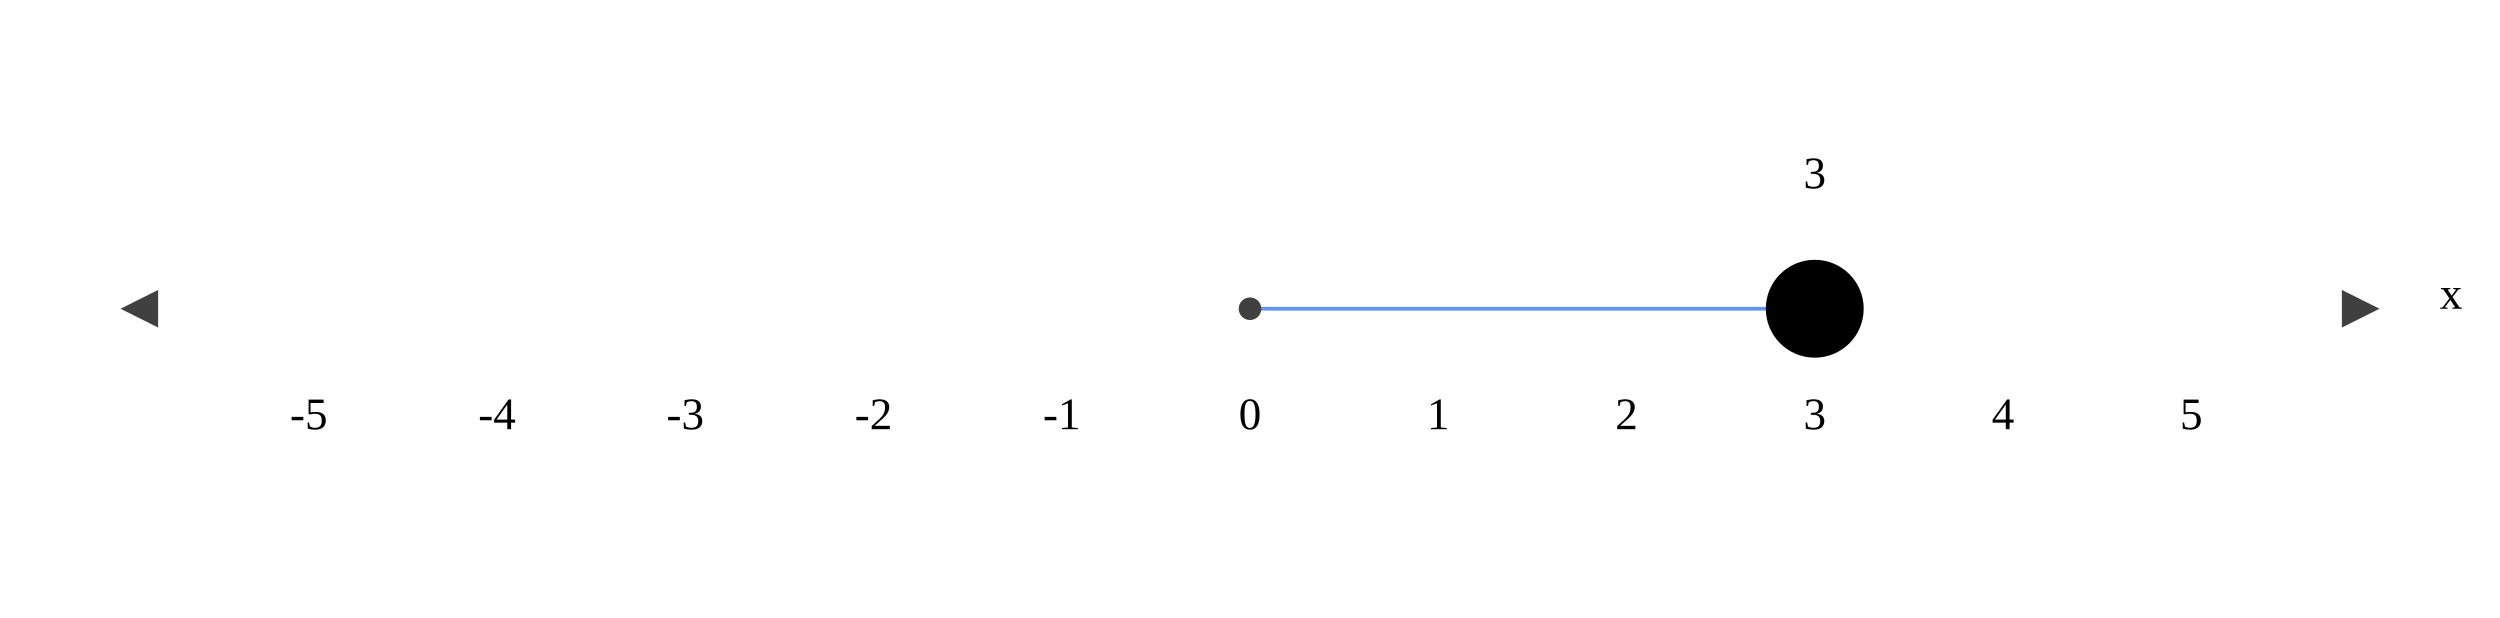
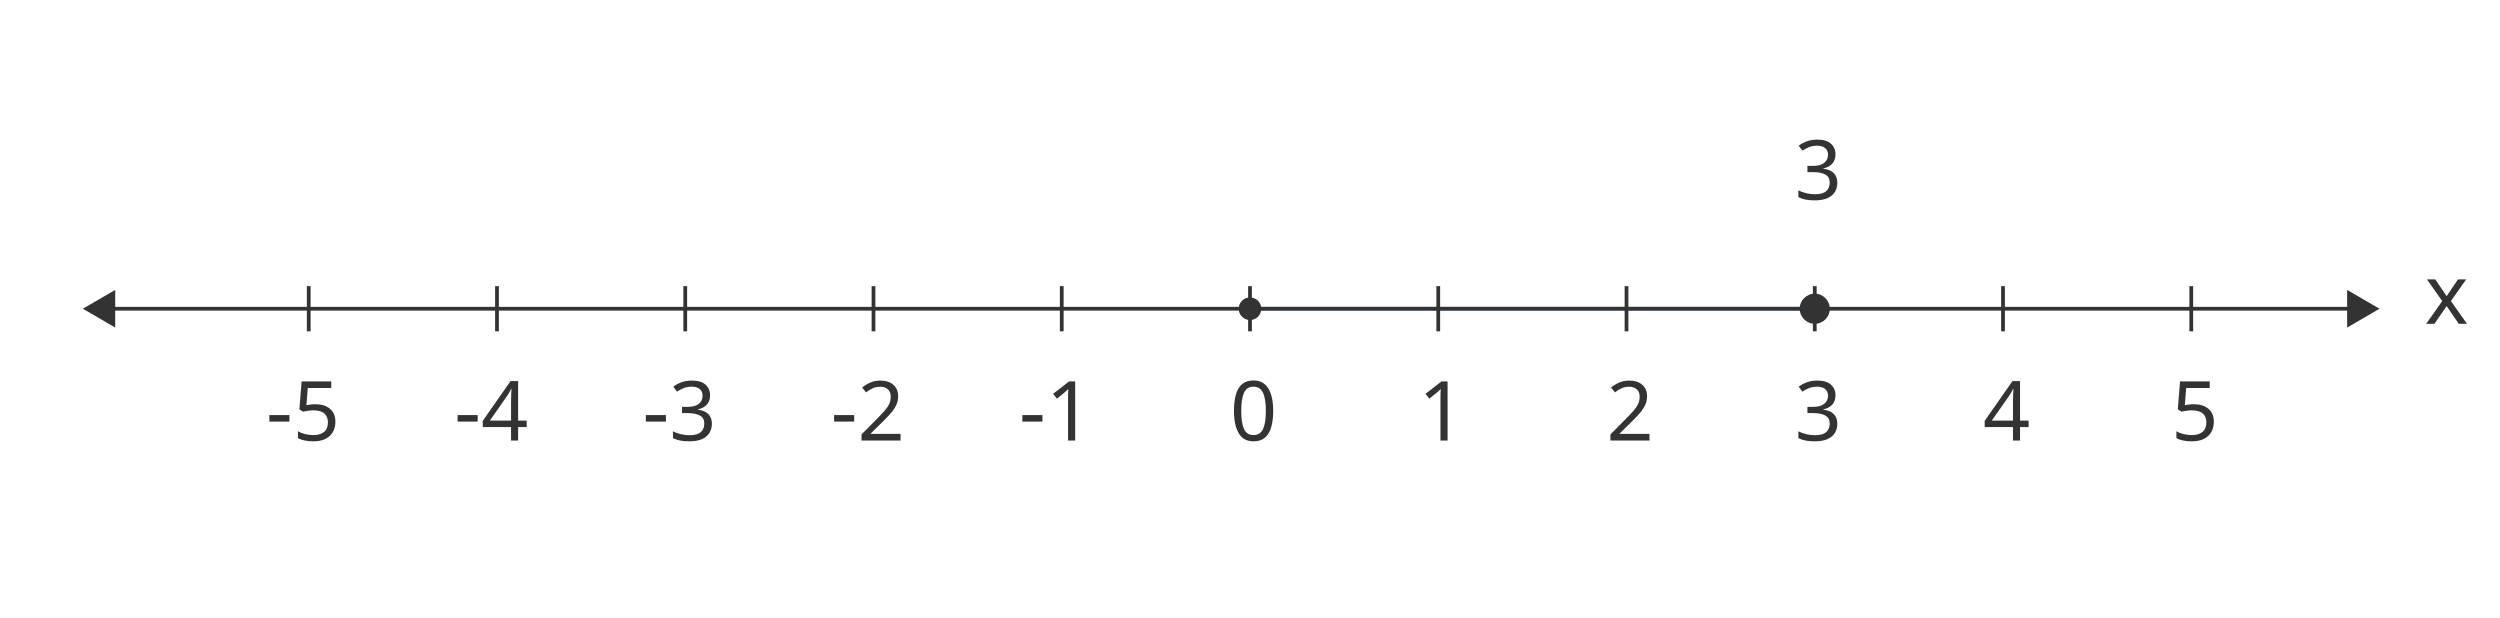
- <svg xmlns="http://www.w3.org/2000/svg" id="interactive-0" class="interactive" width="664" height="164" viewBox="-332 -82 664 164">
-   <g id="group-1" class="group">
-     <line x1="-300" y1="0" x2="300" y2="0" id="line-6" class="line" marker-end="url(#marker-8)" marker-start="url(#marker-8)" />
-     <text x="150" y="-32" id="text-7" class="text" style="text-anchor: middle; alignment-baseline: middle;">3</text>
-     <marker refX="10" refY="5" markerWidth="10" markerHeight="10" id="marker-8" class="marker" orient="auto-start-reverse">
-       <path d="M 0 0 L 10 5 L 0 10 z" id="path-9" class="path" style="fill: rgb(64, 64, 64);" />
-     </marker>
-     <text x="316" y="0" id="text-10" class="text" alignment-baseline="middle">x</text>
-     <line x1="150" y1="0" x2="150" y2="0" id="line-11" class="line" style="stroke: cornflowerblue;" />
-     <line x1="0" y1="0" x2="150" y2="0" id="line-12" class="line" style="stroke: cornflowerblue;" />
-     <line x1="-250" y1="-6" x2="-250" y2="6" id="line-13" class="line" />
-     <text x="-250" y="32" id="text-14" class="text" style="text-anchor: middle; alignment-baseline: middle;">-5</text>
-     <line x1="-200" y1="-6" x2="-200" y2="6" id="line-15" class="line" />
-     <text x="-200" y="32" id="text-16" class="text" style="text-anchor: middle; alignment-baseline: middle;">-4</text>
-     <line x1="-150" y1="-6" x2="-150" y2="6" id="line-17" class="line" />
-     <text x="-150" y="32" id="text-18" class="text" style="text-anchor: middle; alignment-baseline: middle;">-3</text>
-     <line x1="-100" y1="-6" x2="-100" y2="6" id="line-19" class="line" />
-     <text x="-100" y="32" id="text-20" class="text" style="text-anchor: middle; alignment-baseline: middle;">-2</text>
-     <line x1="-50" y1="-6" x2="-50" y2="6" id="line-21" class="line" />
-     <text x="-50" y="32" id="text-22" class="text" style="text-anchor: middle; alignment-baseline: middle;">-1</text>
-     <line x1="0" y1="-6" x2="0" y2="6" id="line-23" class="line" />
-     <text x="0" y="32" id="text-24" class="text" style="text-anchor: middle; alignment-baseline: middle;">0</text>
-     <line x1="50" y1="-6" x2="50" y2="6" id="line-25" class="line" />
-     <text x="50" y="32" id="text-26" class="text" style="text-anchor: middle; alignment-baseline: middle;">1</text>
-     <line x1="100" y1="-6" x2="100" y2="6" id="line-27" class="line" />
-     <text x="100" y="32" id="text-28" class="text" style="text-anchor: middle; alignment-baseline: middle;">2</text>
-     <line x1="150" y1="-6" x2="150" y2="6" id="line-29" class="line" />
-     <text x="150" y="32" id="text-30" class="text" style="text-anchor: middle; alignment-baseline: middle;">3</text>
-     <line x1="200" y1="-6" x2="200" y2="6" id="line-31" class="line" />
-     <text x="200" y="32" id="text-32" class="text" style="text-anchor: middle; alignment-baseline: middle;">4</text>
-     <line x1="250" y1="-6" x2="250" y2="6" id="line-33" class="line" />
-     <text x="250" y="32" id="text-34" class="text" style="text-anchor: middle; alignment-baseline: middle;">5</text>
-     <circle cx="0" cy="0" r="3" id="circle-35" class="circle" style="fill: rgb(64, 64, 64);" />
+ <svg xmlns="http://www.w3.org/2000/svg" version="1.1" id="interactive-0" x="0px" y="0px" viewBox="0 0 664 164" style="enable-background:new 0 0 664 164;" xml:space="preserve">
+   <style type="text/css">
+ 	.st0{fill:none;}
+ 	.st1{fill:#404040;}
+ 	.st2{fill:#333333;}
+ 	.st3{font-family:'KaTeX_Main-Regular';}
+ 	.st4{font-size:22px;}
+ 	.st5{font-family:'KaTeX_Math-Italic';}
+ 	.st6{fill:none;stroke:#6495ED;}
+ 	.st7{fill:none;stroke:#333333;stroke-miterlimit:10;}
+ </style>
+   <g id="group-1">
+     <path class="st0" d="" />
+     <path id="line-6" marker-start="url(#marker-8)" marker-end="url(#marker-8)" class="st1" d="M632,82" />
+     <g id="text-7">
+       <text transform="matrix(1 0 0 1 476.6631 53)" class="st2 st3 st4">3</text>
+     </g>
+     <text id="text-10" transform="matrix(1 0 0 1 644 86)" class="st2 st5 st4">x</text>
+     <line id="line-11" class="st6" x1="482" y1="82" x2="482" y2="82" />
+     <line id="line-12" class="st6" x1="332" y1="82" x2="482" y2="82" />
+     <line id="line-13" class="st7" x1="82" y1="76" x2="82" y2="88" />
+     <text id="text-14" transform="matrix(1 0 0 1 70.665 117)" class="st2 st3 st4">-5</text>
+     <line id="line-15" class="st7" x1="132" y1="76" x2="132" y2="88" />
+     <text id="text-16" transform="matrix(1 0 0 1 120.665 117)" class="st2 st3 st4">-4</text>
+     <line id="line-17" class="st7" x1="182" y1="76" x2="182" y2="88" />
+     <text id="text-18" transform="matrix(1 0 0 1 170.665 117)" class="st2 st3 st4">-3</text>
+     <line id="line-19" class="st7" x1="232" y1="76" x2="232" y2="88" />
+     <text id="text-20" transform="matrix(1 0 0 1 220.665 117)" class="st2 st3 st4">-2</text>
+     <line id="line-21" class="st7" x1="282" y1="76" x2="282" y2="88" />
+     <text id="text-22" transform="matrix(1 0 0 1 270.665 117)" class="st2 st3 st4">-1</text>
+     <line id="line-23" class="st7" x1="332" y1="76" x2="332" y2="88" />
+     <text id="text-24" transform="matrix(1 0 0 1 326.6631 117)" class="st2 st3 st4">0</text>
+     <line id="line-25" class="st7" x1="382" y1="76" x2="382" y2="88" />
+     <text id="text-26" transform="matrix(1 0 0 1 376.6631 117)" class="st2 st3 st4">1</text>
+     <line id="line-27" class="st7" x1="432" y1="76" x2="432" y2="88" />
+     <text id="text-28" transform="matrix(1 0 0 1 426.6631 117)" class="st2 st3 st4">2</text>
+     <line id="line-29" class="st7" x1="482" y1="76" x2="482" y2="88" />
+     <text id="text-30" transform="matrix(1 0 0 1 476.6631 117)" class="st2 st3 st4">3</text>
+     <line id="line-31" class="st7" x1="532" y1="76" x2="532" y2="88" />
+     <text id="text-32" transform="matrix(1 0 0 1 526.6631 117)" class="st2 st3 st4">4</text>
+     <line id="line-33" class="st7" x1="582" y1="76" x2="582" y2="88" />
+     <text id="text-34" transform="matrix(1 0 0 1 576.6631 117)" class="st2 st3 st4">5</text>
+     <circle id="circle-35" class="st2" cx="332" cy="82" r="3" />
  </g>
-   <g id="group-2" class="group">
-     <g id="control-3" class="control" transform="translate( 150, 0)">
-       <circle cx="0" cy="0" r="4" id="circle-4" class="circle" />
-       <circle cx="0" cy="0" r="13" id="circle-5" class="circle" />
+   <g id="group-2">
+     <g id="control-3" transform="translate( 150, 0)">
+       <circle id="circle-4" class="st2" cx="332" cy="82" r="4" />
+     </g>
+   </g>
+   <g>
+     <g>
+       <line class="st7" x1="624.8" y1="82" x2="29.2" y2="82" />
+       <g>
+         <polygon class="st2" points="623.4,77 632,82 623.4,87    " />
+       </g>
+       <g>
+         <polygon class="st2" points="30.6,77 22,82 30.6,87    " />
+       </g>
    </g>
  </g>
</svg>
